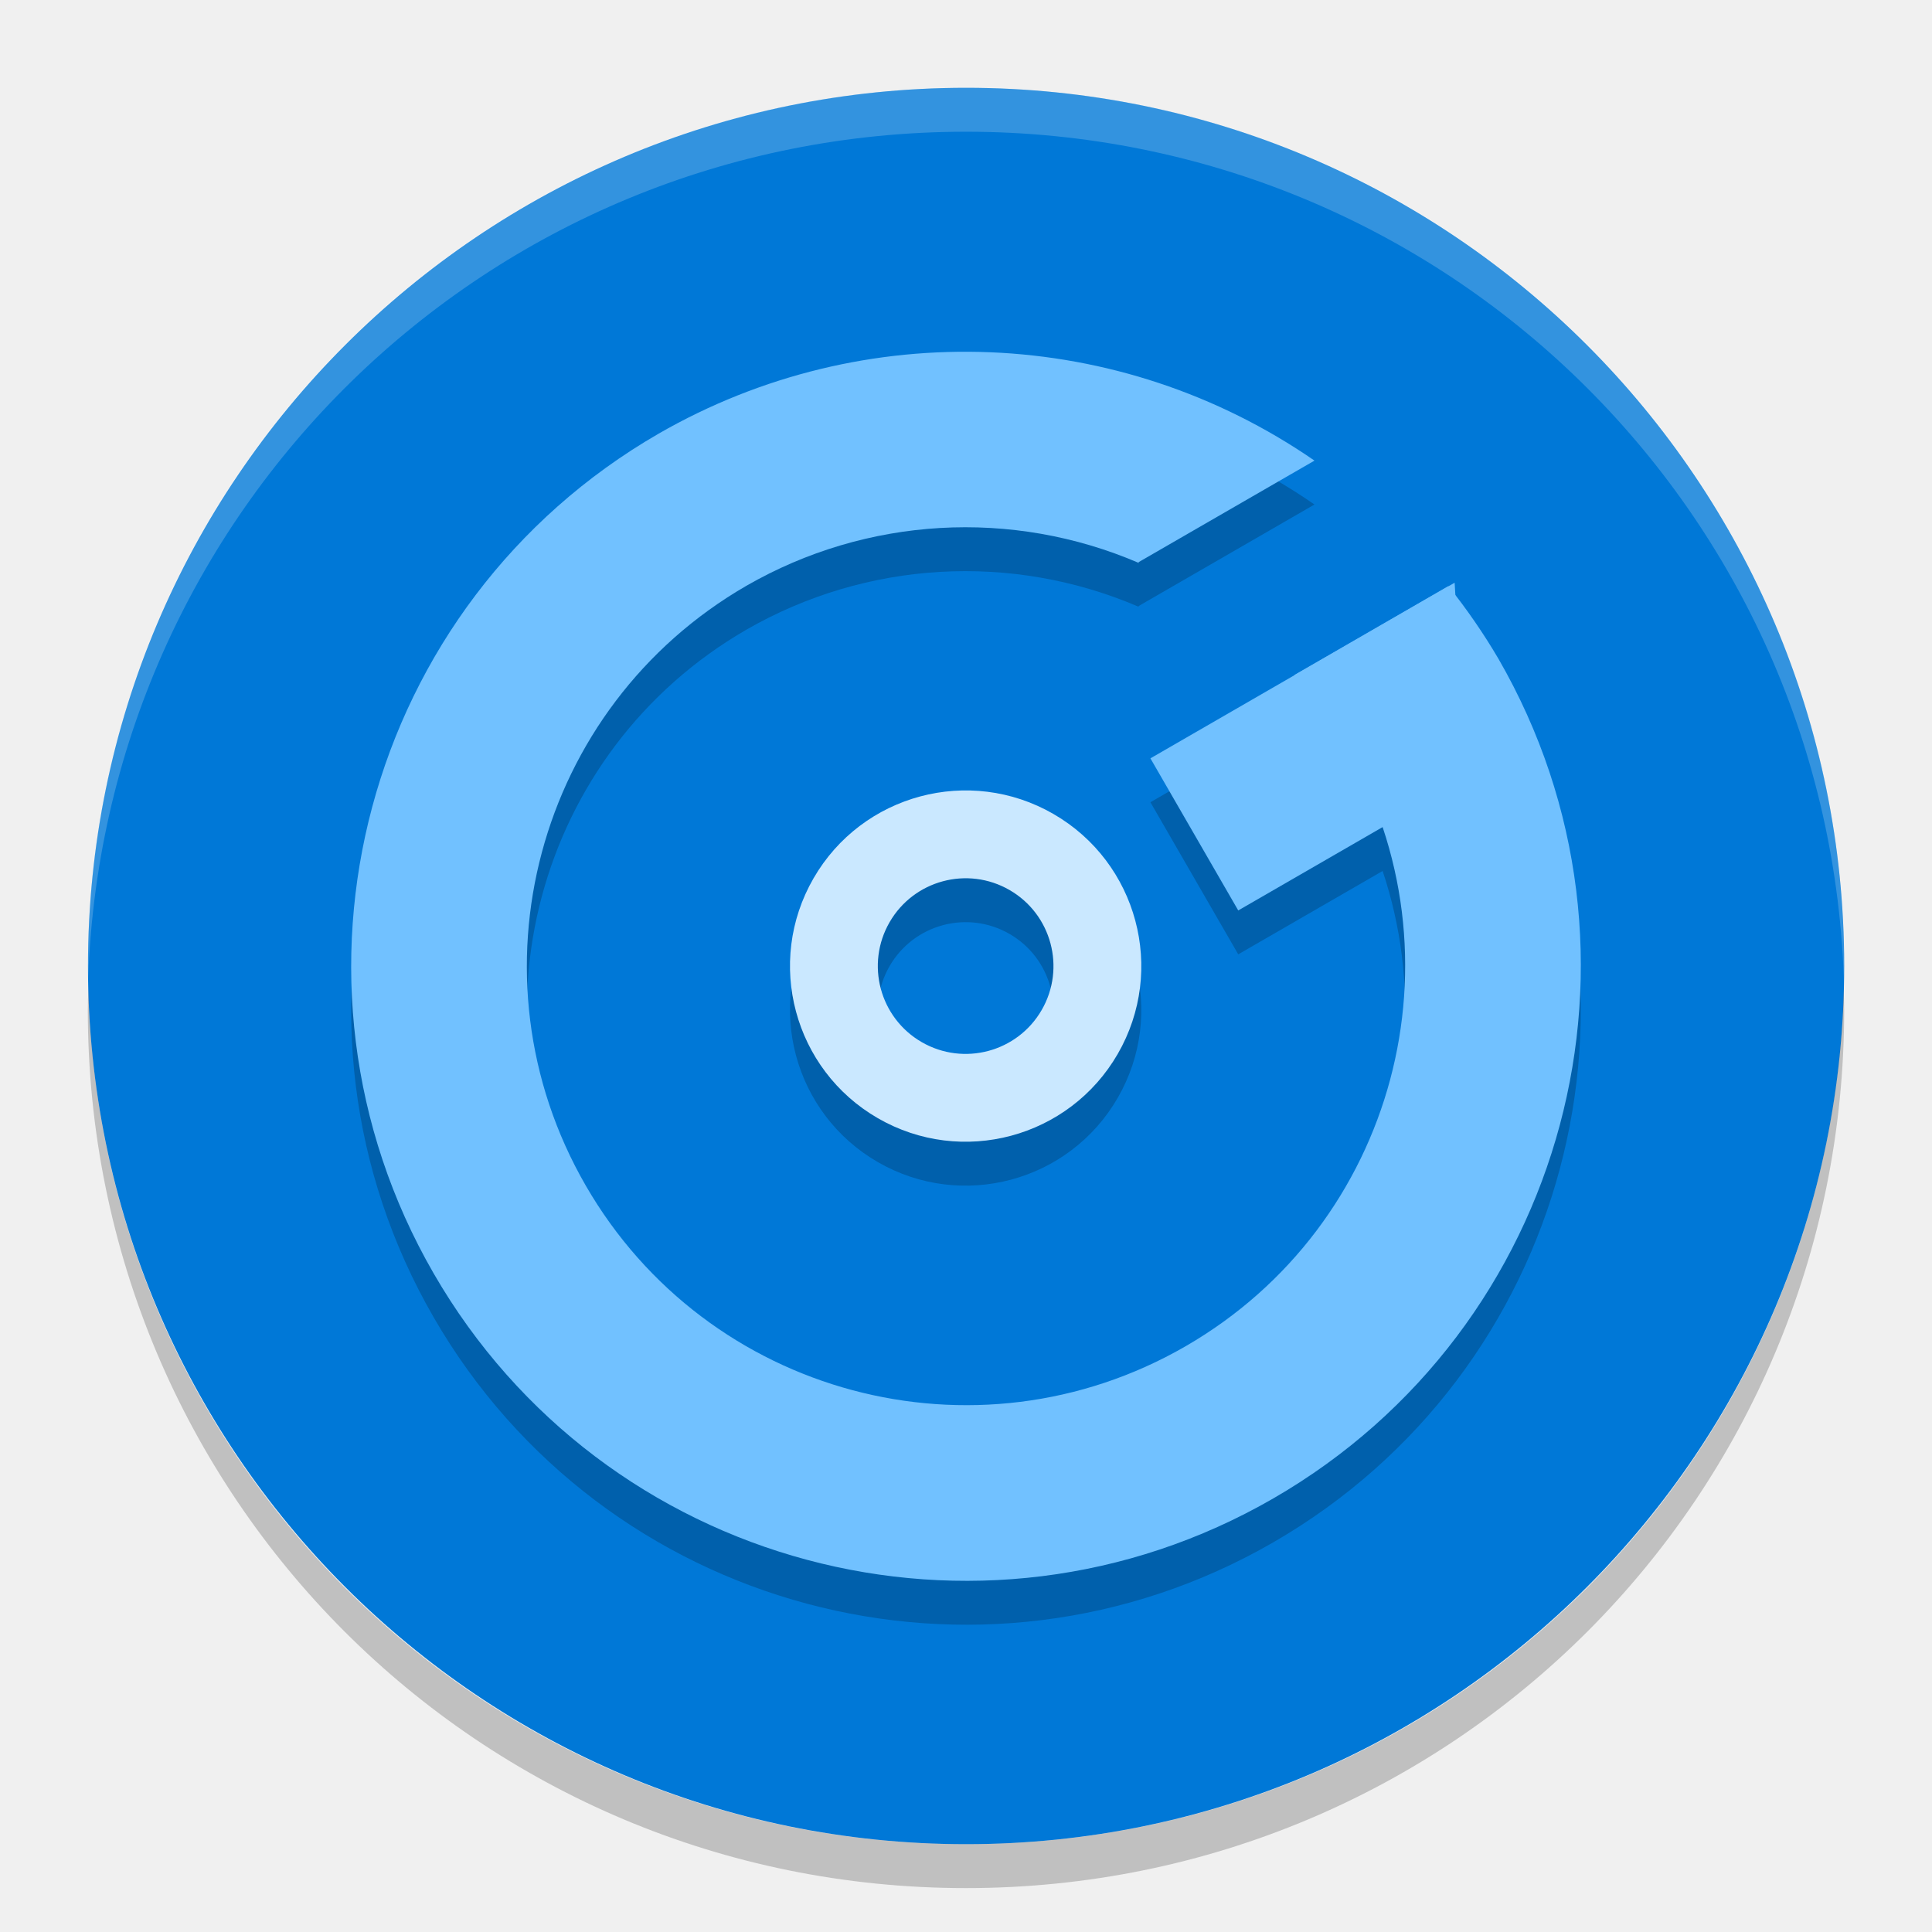
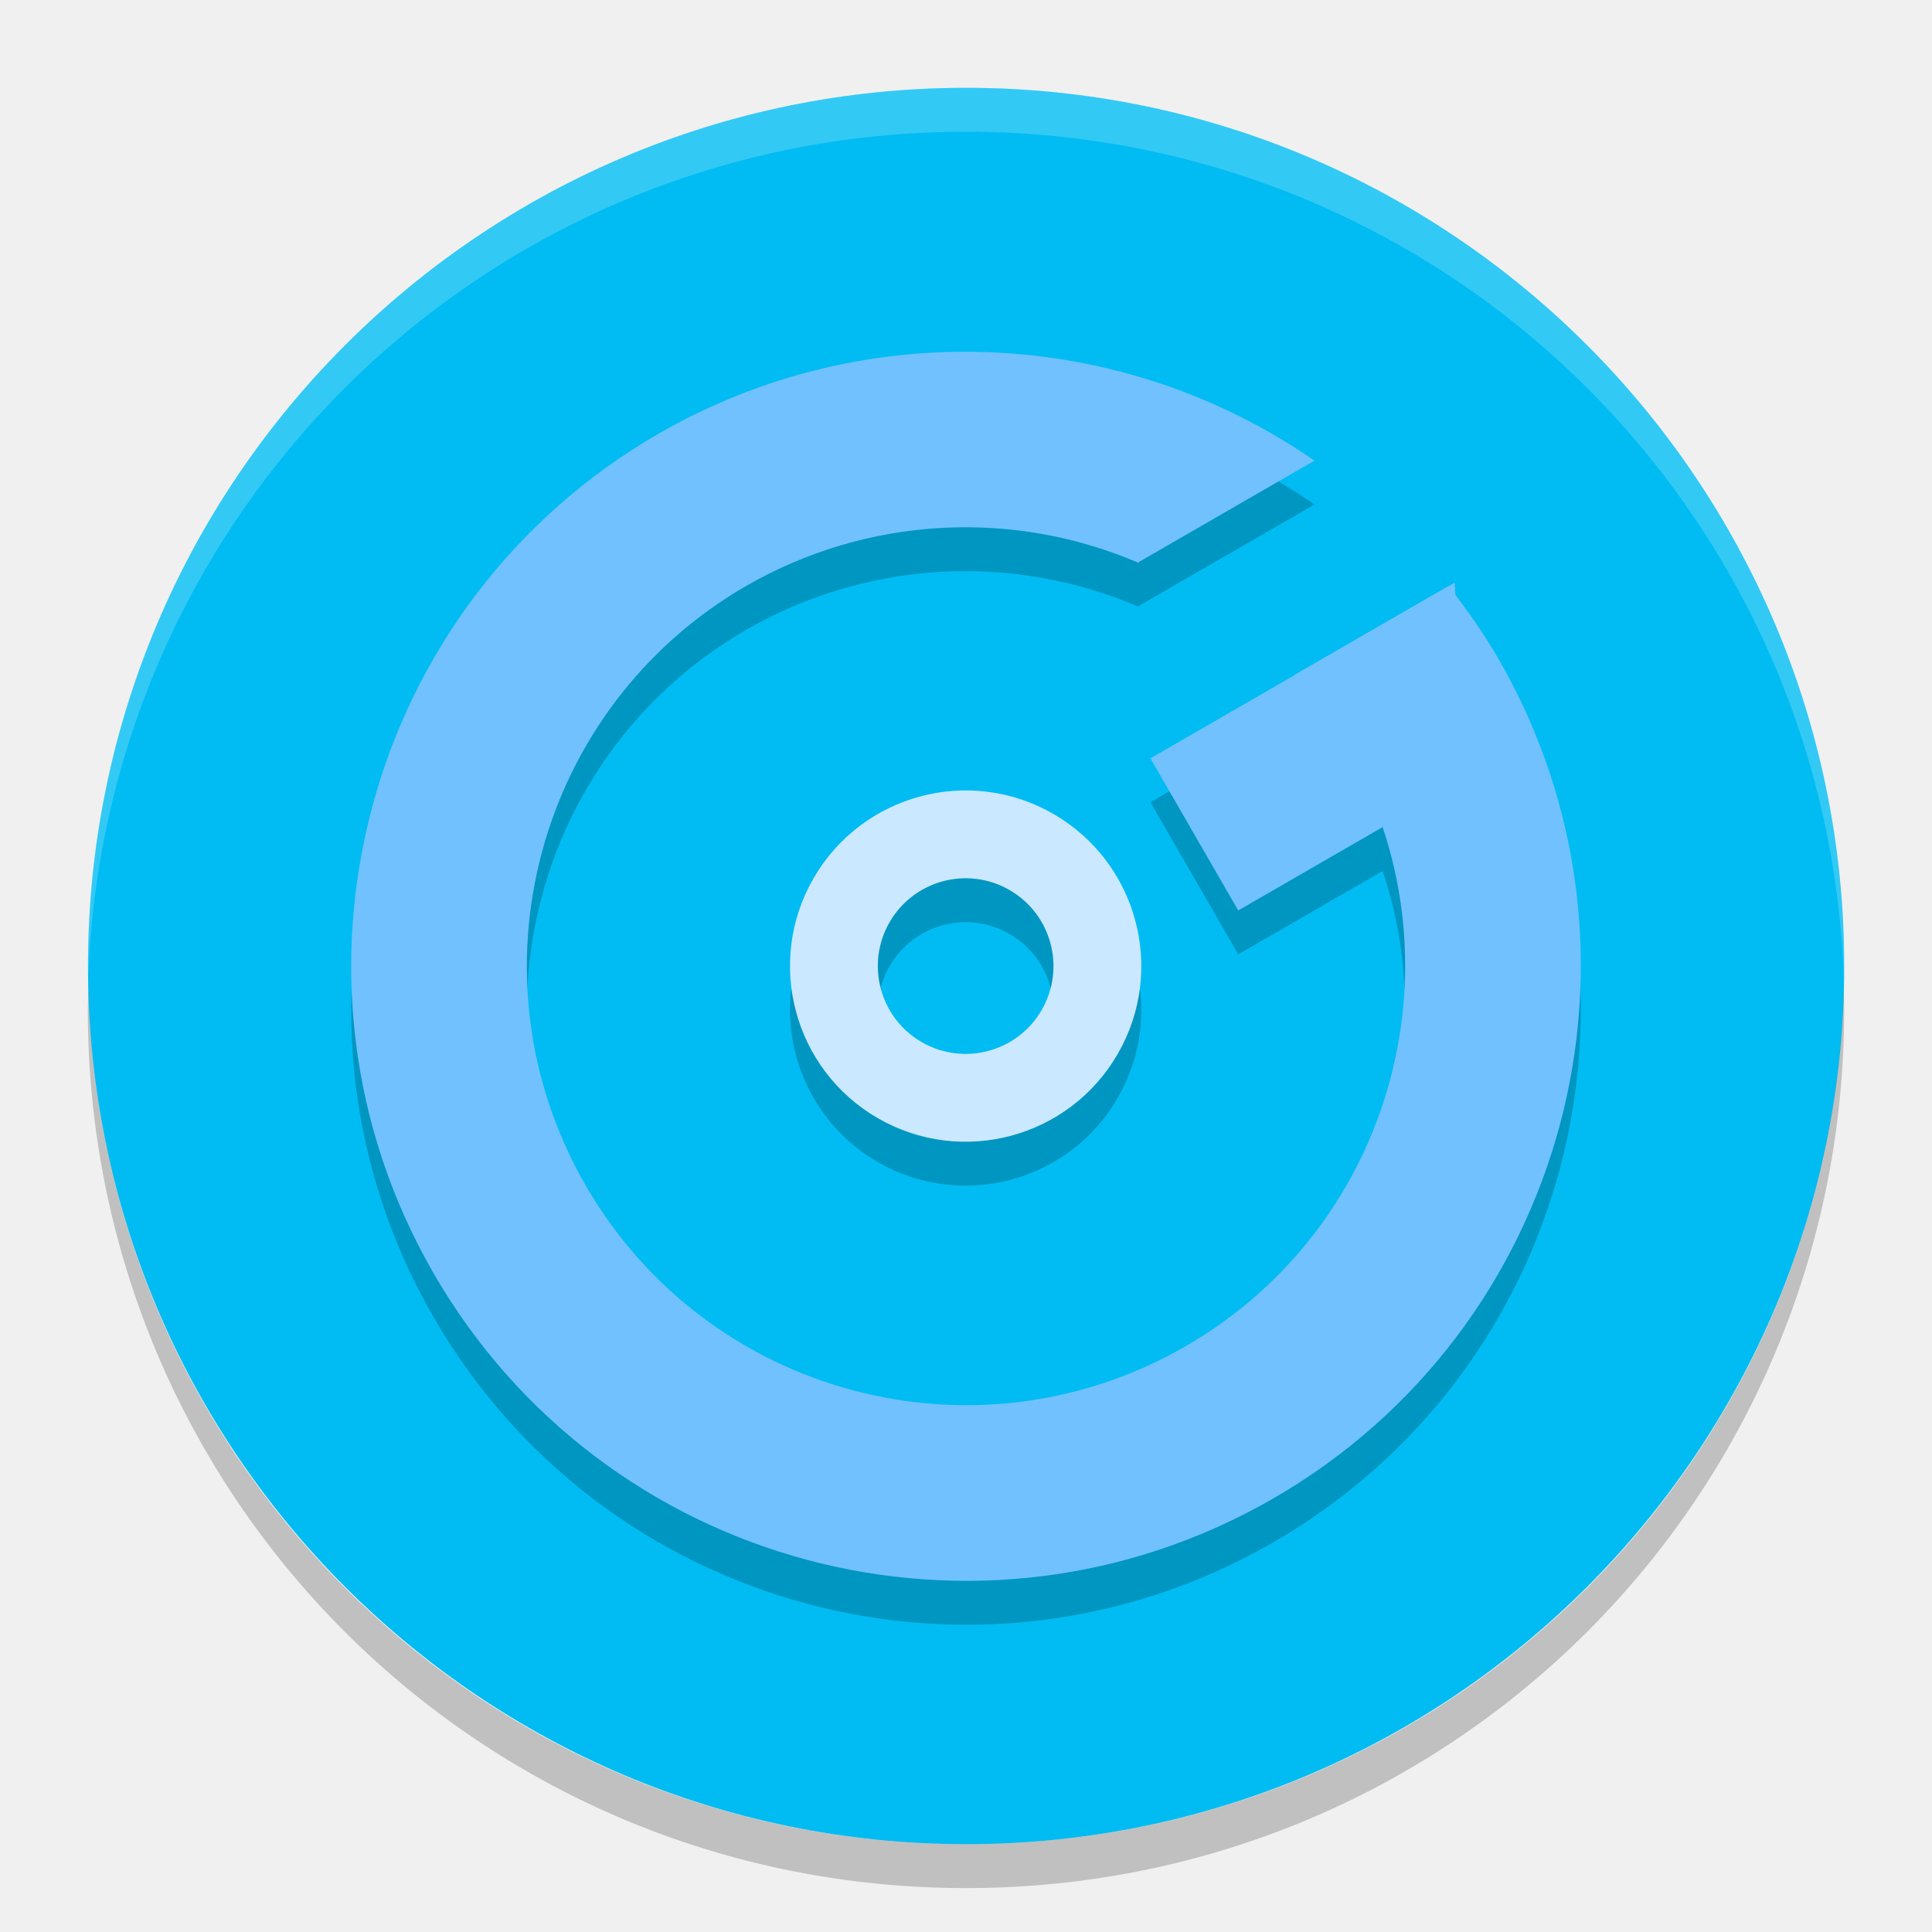
<svg xmlns="http://www.w3.org/2000/svg" width="22" height="22" version="1">
  <g transform="translate(-1,-1)">
-     <rect style="fill:#0078d7" width="20" height="19.998" x="-22" y="-22" rx="10" ry="9.999" transform="matrix(0,-1,-1,0,0,0)" />
+     <rect style="fill:#00BCF2" width="20" height="19.998" x="-22" y="-22" rx="10" ry="9.999" transform="matrix(0,-1,-1,0,0,0)" />
    <path style="opacity:0.2;fill:#ffffff" d="M 12,2 C 6.46,2 2.001,6.46 2.001,12 c 0,0.084 -0.002,0.167 0,0.25 C 2.133,6.827 6.545,2.5 12,2.5 c 5.455,0 9.867,4.327 9.999,9.75 0.002,-0.083 0,-0.166 0,-0.25 C 21.999,6.46 17.54,2 12,2 Z" />
    <path style="opacity:0.2" d="M 2.006,12.25 C 2.004,12.334 2,12.416 2,12.5 c 0,5.54 4.46,10 10,10 5.54,0 10,-4.46 10,-10 0,-0.084 -0.004,-0.167 -0.006,-0.25 C 21.862,17.673 17.456,22 12,22 6.544,22 2.138,17.673 2.006,12.25 Z" />
    <g style="opacity:0.2" transform="matrix(0.8660254,-0.5,0.5,0.8660254,-4.392252,8.107695)">
      <path d="m 12,5 a 7,7 0 0 0 -7,7 7,7 0 0 0 7,7 7,7 0 0 0 7,-7 7,7 0 0 0 -0.08,-1 l -2.025,0 A 5,5 0 0 1 17,12 5,5 0 0 1 12,17 5,5 0 0 1 7,12 5,5 0 0 1 12,7 5,5 0 0 1 16,9.01 L 16,9 18.314,9 A 7,7 0 0 0 12,5 Z" />
      <path d="m 15.001,11.002 4,0 -1,2 -3,0 z" />
    </g>
    <g transform="matrix(0.8660254,-0.5,0.5,0.8660254,-4.392252,7.607891)">
      <path style="fill:#71c1ff" d="m 12,5 a 7,7 0 0 0 -7,7 7,7 0 0 0 7,7 7,7 0 0 0 7,-7 7,7 0 0 0 -0.08,-1 l -2.025,0 A 5,5 0 0 1 17,12 5,5 0 0 1 12,17 5,5 0 0 1 7,12 5,5 0 0 1 12,7 5,5 0 0 1 16,9.01 L 16,9 18.314,9 A 7,7 0 0 0 12,5 Z" />
      <path style="fill:#71c1ff" d="m 15.001,11.002 4,0 -1,2 -3,0 z" />
    </g>
    <path style="opacity:0.2" d="m 12.996,10.769 a 2,2 0 0 0 -2.732,0.732 2,2 0 0 0 0.732,2.732 2,2 0 0 0 2.732,-0.732 2,2 0 0 0 -0.732,-2.732 z m -0.5,0.866 a 1,1 0 0 1 0.366,1.366 1,1 0 0 1 -1.366,0.366 1,1 0 0 1 -0.366,-1.366 1,1 0 0 1 1.366,-0.366 z" />
    <path style="fill:#cae8ff" d="m 12.996,10.269 a 2,2 0 0 0 -2.732,0.732 2,2 0 0 0 0.732,2.732 2,2 0 0 0 2.732,-0.732 2,2 0 0 0 -0.732,-2.732 z m -0.5,0.866 a 1,1 0 0 1 0.366,1.366 1,1 0 0 1 -1.366,0.366 1,1 0 0 1 -0.366,-1.366 1,1 0 0 1 1.366,-0.366 z" />
  </g>
</svg>
